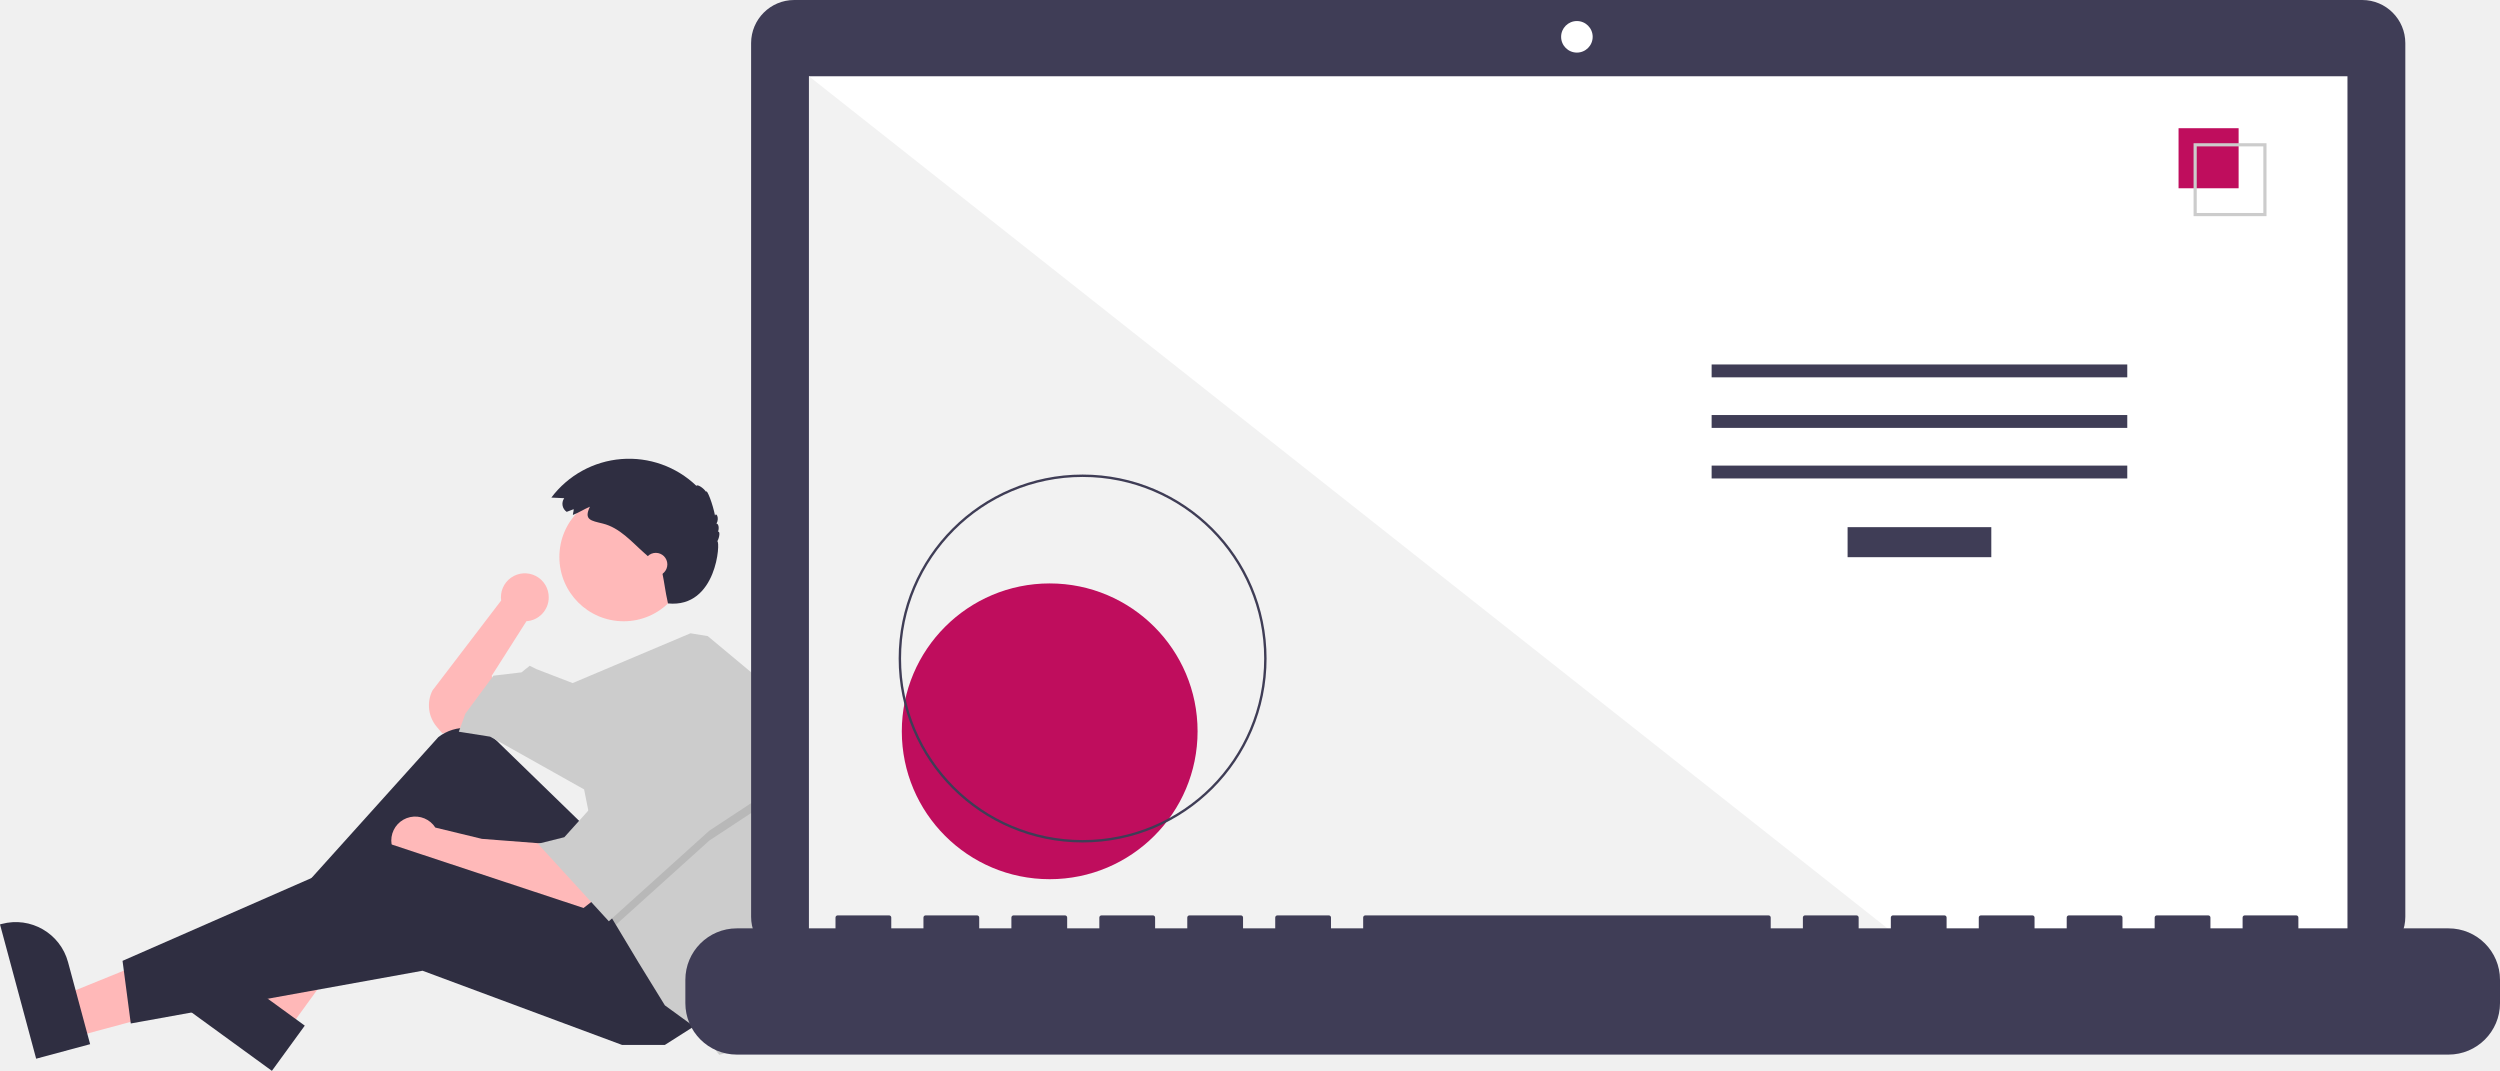
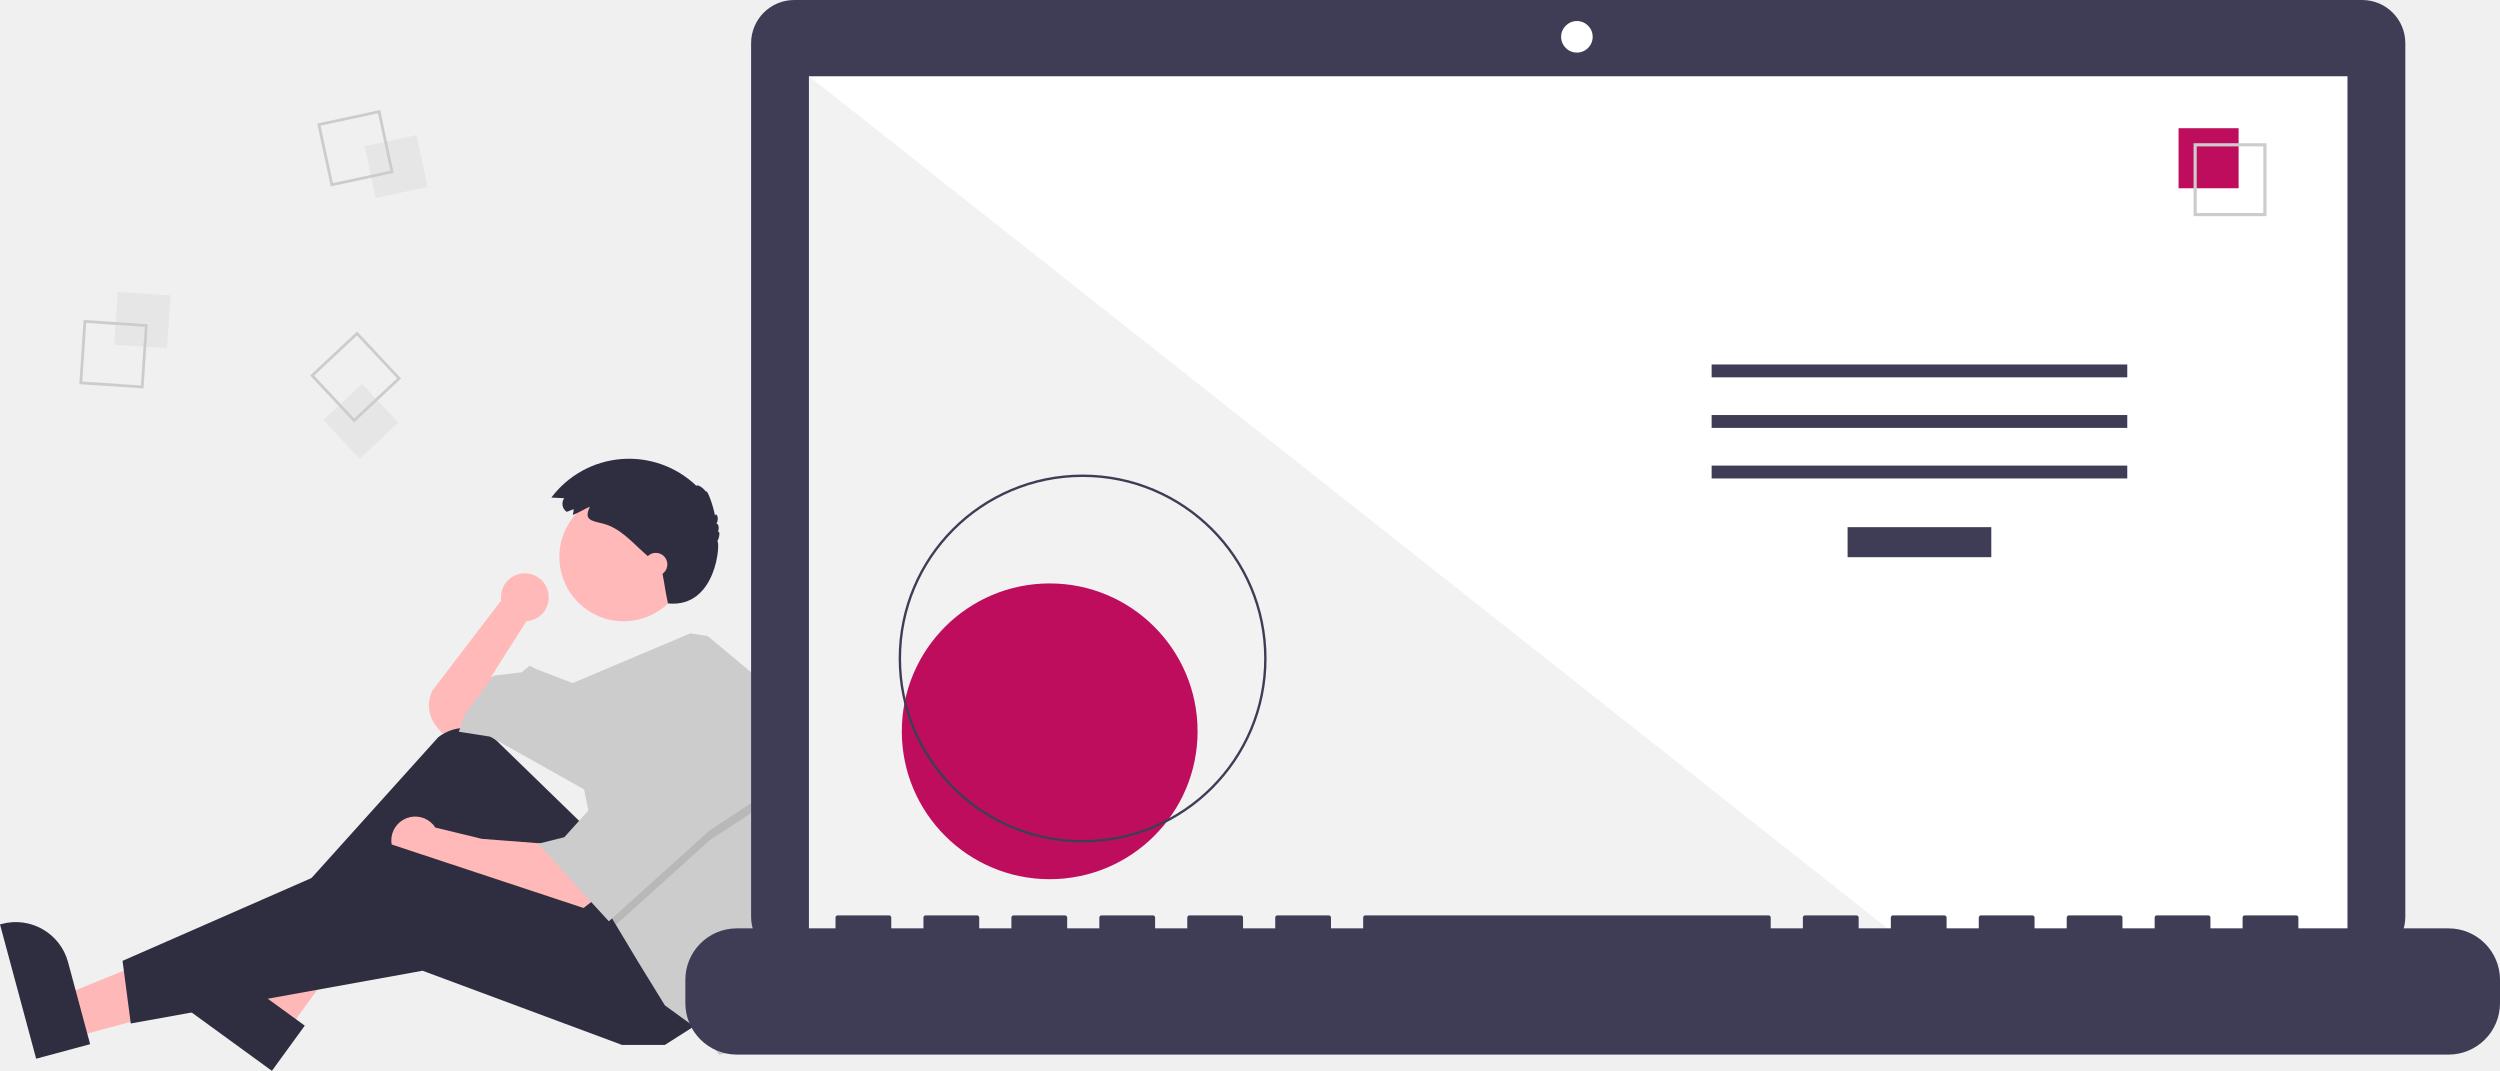
- <svg xmlns="http://www.w3.org/2000/svg" viewBox="0 0 1019.484 436.681">
-   <path d="M314.028,475.274a9.751,9.751,0,1,0-19.407,1.282l-28.014,36.686a13.583,13.583,0,0,0,1.836,14.914l2.198,2.564,10.083-2.017,11.428-10.083L290.806,507.192l14.117-22.183-.018-.016A9.743,9.743,0,0,0,314.028,475.274Z" transform="matrix(1, 0, 0, 1, -90.2579, -231.6594)" fill="#ffb9b9" />
+ <svg xmlns="http://www.w3.org/2000/svg" data-name="Layer 1" width="1019.484" height="436.681" viewBox="0 0 1019.484 436.681">
+   <path d="M314.028,475.274a9.751,9.751,0,1,0-19.407,1.282l-28.014,36.686a13.583,13.583,0,0,0,1.836,14.914l2.198,2.564,10.083-2.017,11.428-10.083L290.806,507.192l14.117-22.183-.018-.016A9.743,9.743,0,0,0,314.028,475.274Z" transform="translate(-90.2579 -231.6594)" fill="#ffb9b9" />
  <polygon points="30.041 422.968 25.468 405.984 88.8 380.265 95.549 405.331 30.041 422.968" fill="#ffb8b8" />
-   <path d="M105.002,663.391,90.258,608.629l.693-.187a22.075,22.075,0,0,1,27.054,15.575l0.0.001L127.01,657.466Z" transform="matrix(1, 0, 0, 1, -90.2579, -231.6594)" fill="#2f2e41" />
+   <path d="M105.002,663.391,90.258,608.629l.693-.187a22.075,22.075,0,0,1,27.054,15.575l0.0.001L127.01,657.466Z" transform="translate(-90.2579 -231.6594)" fill="#2f2e41" />
  <polygon points="117.278 420.254 103.054 409.91 136.185 350.121 157.179 365.388 117.278 420.254" fill="#ffb8b8" />
-   <path d="M201.137,668.341,155.271,634.985l.422-.58a22.075,22.075,0,0,1,30.835-4.87l.001.001L214.542,649.908Z" transform="matrix(1, 0, 0, 1, -90.2579, -231.6594)" fill="#2f2e41" />
-   <path d="M328.45,568.364l-35.795-34.773a18.076,18.076,0,0,0-23.668-1.322L201.401,607.352l6.05,9.411L271.984,573.069l43.694,57.139,41.678-20.838Z" transform="matrix(1, 0, 0, 1, -90.2579, -231.6594)" fill="#2f2e41" />
-   <path d="M312.989,575.758l-26.217-2.017-18.986-4.603a9.753,9.753,0,1,0-1.85,12.656l-.003.014,11.428,4.706,49.072,16.806,6.05-4.706Z" transform="matrix(1, 0, 0, 1, -90.2579, -231.6594)" fill="#ffb9b9" />
+   <path d="M201.137,668.341,155.271,634.985l.422-.58a22.075,22.075,0,0,1,30.835-4.87l.001.001L214.542,649.908Z" transform="translate(-90.2579 -231.6594)" fill="#2f2e41" />
+   <path d="M328.45,568.364l-35.795-34.773a18.076,18.076,0,0,0-23.668-1.322L201.401,607.352l6.05,9.411L271.984,573.069l43.694,57.139,41.678-20.838Z" transform="translate(-90.2579 -231.6594)" fill="#2f2e41" />
+   <path d="M312.989,575.758l-26.217-2.017-18.986-4.603a9.753,9.753,0,1,0-1.85,12.656l-.003.014,11.428,4.706,49.072,16.806,6.05-4.706Z" transform="translate(-90.2579 -231.6594)" fill="#ffb9b9" />
  <polygon points="285.92 416.699 271.131 426.11 253.653 426.11 172.315 395.86 53.332 417.371 49.971 391.826 158.871 344.099 254.326 375.693 285.92 416.699" fill="#2f2e41" />
  <circle cx="254.326" cy="227.132" r="26.217" fill="#ffb9b9" />
-   <path d="M412.417,563.463a150.631,150.631,0,0,1-7.388,46.592l-1.963,6.037-9.411,43.022-10.083,2.689-7.394-9.411-14.789-10.755L350.634,624.158,341.411,608.791l-2.877-4.8-10.083-50.416-38.317-21.511-12.772-2.017,2.689-7.394,11.428-15.461L302.906,505.847l3.361-2.689,2.689,1.344,14.823,5.71,48.057-20.304,7.031,1.15L403.067,511.225A150.499,150.499,0,0,1,412.417,563.463Z" transform="matrix(1, 0, 0, 1, -90.2579, -231.6594)" fill="#ccc" />
+   <path d="M412.417,563.463a150.631,150.631,0,0,1-7.388,46.592l-1.963,6.037-9.411,43.022-10.083,2.689-7.394-9.411-14.789-10.755L350.634,624.158,341.411,608.791l-2.877-4.8-10.083-50.416-38.317-21.511-12.772-2.017,2.689-7.394,11.428-15.461L302.906,505.847l3.361-2.689,2.689,1.344,14.823,5.71,48.057-20.304,7.031,1.15L403.067,511.225A150.499,150.499,0,0,1,412.417,563.463Z" transform="translate(-90.2579 -231.6594)" fill="#ccc" />
  <polygon points="314.825 325.949 289.281 342.754 251.153 377.131 248.276 372.332 240.209 331.999 242.226 331.999 263.065 293.683 314.825 325.949" opacity="0.1" style="isolation:isolate" />
  <polygon points="263.065 289.649 242.226 327.965 230.126 341.41 219.371 344.099 248.276 375.693 289.281 338.721 314.825 321.915 263.065 289.649" fill="#ccc" />
-   <path d="M324.193,439.299l-2.841,1.093a3.965,3.965,0,0,1-1.06-5.507q.023-.034.047-.067l-5.249-.246a39.637,39.637,0,0,1,59.173-4.77c.239-.823,2.844.778,3.908,2.402.357-1.339,2.8,5.135,3.664,9.712.4-1.524,1.938.936.591,3.297.854-.125,1.239,2.059.578,3.276.934-.439.777,2.169-.236,3.911,1.333-.118-.114,27.331-20.114,25.331-1.392-6.397-1-6-2.64-14.226-.763-.81-1.599-1.548-2.433-2.284l-4.513-3.983c-5.247-4.632-10.021-10.348-17.011-12.08-4.804-1.19-7.841-1.458-5.223-6.872-2.365.987-4.574,2.455-6.961,3.372C323.905,440.902,324.239,440.055,324.193,439.299Z" transform="matrix(1, 0, 0, 1, -90.2579, -231.6594)" fill="#2f2e41" />
+   <path d="M324.193,439.299l-2.841,1.093a3.965,3.965,0,0,1-1.06-5.507q.023-.034.047-.067l-5.249-.246a39.637,39.637,0,0,1,59.173-4.77c.239-.823,2.844.778,3.908,2.402.357-1.339,2.8,5.135,3.664,9.712.4-1.524,1.938.936.591,3.297.854-.125,1.239,2.059.578,3.276.934-.439.777,2.169-.236,3.911,1.333-.118-.114,27.331-20.114,25.331-1.392-6.397-1-6-2.64-14.226-.763-.81-1.599-1.548-2.433-2.284l-4.513-3.983c-5.247-4.632-10.021-10.348-17.011-12.08-4.804-1.19-7.841-1.458-5.223-6.872-2.365.987-4.574,2.455-6.961,3.372C323.905,440.902,324.239,440.055,324.193,439.299Z" transform="translate(-90.2579 -231.6594)" fill="#2f2e41" />
  <circle cx="267.434" cy="230.157" r="4.706" fill="#ffb9b9" />
-   <path d="M1053.535,231.659H414.152a17.598,17.598,0,0,0-17.599,17.598v356.252a17.599,17.599,0,0,0,17.599,17.599H1053.535a17.599,17.599,0,0,0,17.599-17.599V249.258a17.599,17.599,0,0,0-17.599-17.598Z" transform="matrix(1, 0, 0, 1, -90.2579, -231.6594)" fill="#3f3d56" />
+   <rect x="137.514" y="351.376" width="21.61" height="21.61" transform="translate(-313.1754 254.4458) rotate(-86.18992)" fill="#e6e6e6" style="isolation:isolate" />
+   <path d="M124.344,362.131l26.183,1.744-1.744,26.183-26.183-1.744Zm24.969,2.806-23.906-1.592-1.592,23.906,23.906,1.592Z" transform="translate(-90.2579 -231.6594)" fill="#ccc" />
+   <rect x="241.009" y="288.772" width="21.61" height="21.61" transform="translate(-147.5724 -172.0746) rotate(-12.12675)" fill="#e6e6e6" style="isolation:isolate" />
+   <path d="M245.278,276.51l5.513,25.655-25.655,5.513-5.513-25.655Zm4.157,24.779-5.033-23.424-23.424,5.033,5.033,23.424Z" transform="translate(-90.2579 -231.6594)" fill="#ccc" />
+   <rect x="226.603" y="392.674" width="21.61" height="21.61" transform="translate(-301.9456 39.64172) rotate(-43.12712)" fill="#e6e6e6" style="isolation:isolate" />
+   <path d="M253.815,385.997,234.663,403.935l-17.939-19.152,19.152-17.939Zm-19.099,16.326,17.486-16.379-16.379-17.486-17.486,16.379Z" transform="translate(-90.2579 -231.6594)" fill="#ccc" />
+   <path d="M1053.535,231.659H414.152a17.598,17.598,0,0,0-17.599,17.598v356.252a17.599,17.599,0,0,0,17.599,17.599H1053.535a17.599,17.599,0,0,0,17.599-17.599V249.258a17.599,17.599,0,0,0-17.599-17.598Z" transform="translate(-90.2579 -231.6594)" fill="#3f3d56" />
  <rect x="329.89" y="31.101" width="627.391" height="353.913" fill="#fff" />
  <circle cx="643.049" cy="15.014" r="6.435" fill="#fff" />
  <polygon points="777.858 385.015 329.89 385.015 329.89 31.102 777.858 385.015" fill="#f2f2f2" style="isolation:isolate" />
  <circle cx="428.058" cy="298.224" r="60.307" fill="#bf0d5d" />
-   <path d="M531.741,575.21a75.016,75.016,0,1,1,75.016-75.016A75.016,75.016,0,0,1,531.741,575.21Zm0-149.051A74.035,74.035,0,1,0,605.776,500.194a74.035,74.035,0,0,0-74.035-74.035Z" transform="matrix(1, 0, 0, 1, -90.2579, -231.6594)" fill="#3f3d56" />
+   <path d="M531.741,575.21a75.016,75.016,0,1,1,75.016-75.016A75.016,75.016,0,0,1,531.741,575.21Zm0-149.051A74.035,74.035,0,1,0,605.776,500.194a74.035,74.035,0,0,0-74.035-74.035Z" transform="translate(-90.2579 -231.6594)" fill="#3f3d56" />
  <rect x="753.437" y="214.97" width="58.605" height="12.246" fill="#3f3d56" />
  <rect x="697.991" y="148.627" width="169.497" height="5.248" fill="#3f3d56" />
  <rect x="697.991" y="169.246" width="169.497" height="5.248" fill="#3f3d56" />
  <rect x="697.991" y="189.866" width="169.497" height="5.248" fill="#3f3d56" />
  <rect x="888.401" y="52.282" width="24.492" height="24.492" fill="#bf0d5d" />
-   <path d="M1014.522,319.804h-29.74v-29.74h29.74Zm-28.447-1.293h27.154V291.357H986.075Z" transform="matrix(1, 0, 0, 1, -90.2579, -231.6594)" fill="#ccc" />
-   <path d="M1088.749,610.239h-61.229v-4.412a.875.875,0,0,0-.875-.875h-20.993a.875.875,0,0,0-.875.875v4.412H991.657v-4.412a.875.875,0,0,0-.875-.875H969.789a.875.875,0,0,0-.875.875h0v4.412H955.794v-4.412a.875.875,0,0,0-.875-.875h-20.993a.875.875,0,0,0-.875.875h0v4.412H919.931v-4.412a.875.875,0,0,0-.875-.875H898.064a.875.875,0,0,0-.875.875v4.412H884.068v-4.412a.875.875,0,0,0-.875-.875H862.201a.875.875,0,0,0-.875.875h0v4.412H848.205v-4.412a.875.875,0,0,0-.875-.875H826.338a.875.875,0,0,0-.875.875h0v4.412H812.343v-4.412a.875.875,0,0,0-.875-.875H647.023a.875.875,0,0,0-.875.875h0v4.412H633.028v-4.412a.875.875,0,0,0-.875-.875H611.161a.875.875,0,0,0-.875.875h0v4.412h-13.121v-4.412a.875.875,0,0,0-.875-.875h-20.993a.875.875,0,0,0-.875.875h0v4.412H561.302v-4.412a.875.875,0,0,0-.875-.875H539.435a.875.875,0,0,0-.875.875h0v4.412H525.44v-4.412a.875.875,0,0,0-.875-.875H503.572a.875.875,0,0,0-.875.875h0v4.412h-13.121v-4.412a.875.875,0,0,0-.875-.875H467.709a.875.875,0,0,0-.875.875v4.412H453.714v-4.412a.875.875,0,0,0-.875-.875H431.846a.875.875,0,0,0-.875.875h0v4.412H390.735A20.993,20.993,0,0,0,369.742,631.232v9.492A20.993,20.993,0,0,0,390.735,661.717h698.014a20.993,20.993,0,0,0,20.993-20.993V631.232A20.993,20.993,0,0,0,1088.749,610.239Z" transform="matrix(1, 0, 0, 1, -90.2579, -231.6594)" fill="#3f3d56" />
+   <path d="M1014.522,319.804h-29.74v-29.74h29.74Zm-28.447-1.293h27.154V291.357H986.075Z" transform="translate(-90.2579 -231.6594)" fill="#ccc" />
+   <path d="M1088.749,610.239h-61.229v-4.412a.875.875,0,0,0-.875-.875h-20.993a.875.875,0,0,0-.875.875v4.412H991.657v-4.412a.875.875,0,0,0-.875-.875H969.789a.875.875,0,0,0-.875.875h0v4.412H955.794v-4.412a.875.875,0,0,0-.875-.875h-20.993a.875.875,0,0,0-.875.875h0v4.412H919.931v-4.412a.875.875,0,0,0-.875-.875H898.064a.875.875,0,0,0-.875.875v4.412H884.068v-4.412a.875.875,0,0,0-.875-.875H862.201a.875.875,0,0,0-.875.875h0v4.412H848.205v-4.412a.875.875,0,0,0-.875-.875H826.338a.875.875,0,0,0-.875.875h0v4.412H812.343v-4.412a.875.875,0,0,0-.875-.875H647.023a.875.875,0,0,0-.875.875h0v4.412H633.028v-4.412a.875.875,0,0,0-.875-.875H611.161a.875.875,0,0,0-.875.875h0v4.412h-13.121v-4.412a.875.875,0,0,0-.875-.875h-20.993a.875.875,0,0,0-.875.875h0v4.412H561.302v-4.412a.875.875,0,0,0-.875-.875H539.435a.875.875,0,0,0-.875.875h0v4.412H525.44v-4.412a.875.875,0,0,0-.875-.875H503.572a.875.875,0,0,0-.875.875h0v4.412h-13.121v-4.412a.875.875,0,0,0-.875-.875H467.709a.875.875,0,0,0-.875.875v4.412H453.714v-4.412a.875.875,0,0,0-.875-.875H431.846a.875.875,0,0,0-.875.875h0v4.412H390.735A20.993,20.993,0,0,0,369.742,631.232v9.492A20.993,20.993,0,0,0,390.735,661.717h698.014a20.993,20.993,0,0,0,20.993-20.993V631.232A20.993,20.993,0,0,0,1088.749,610.239Z" transform="translate(-90.2579 -231.6594)" fill="#3f3d56" />
</svg>
